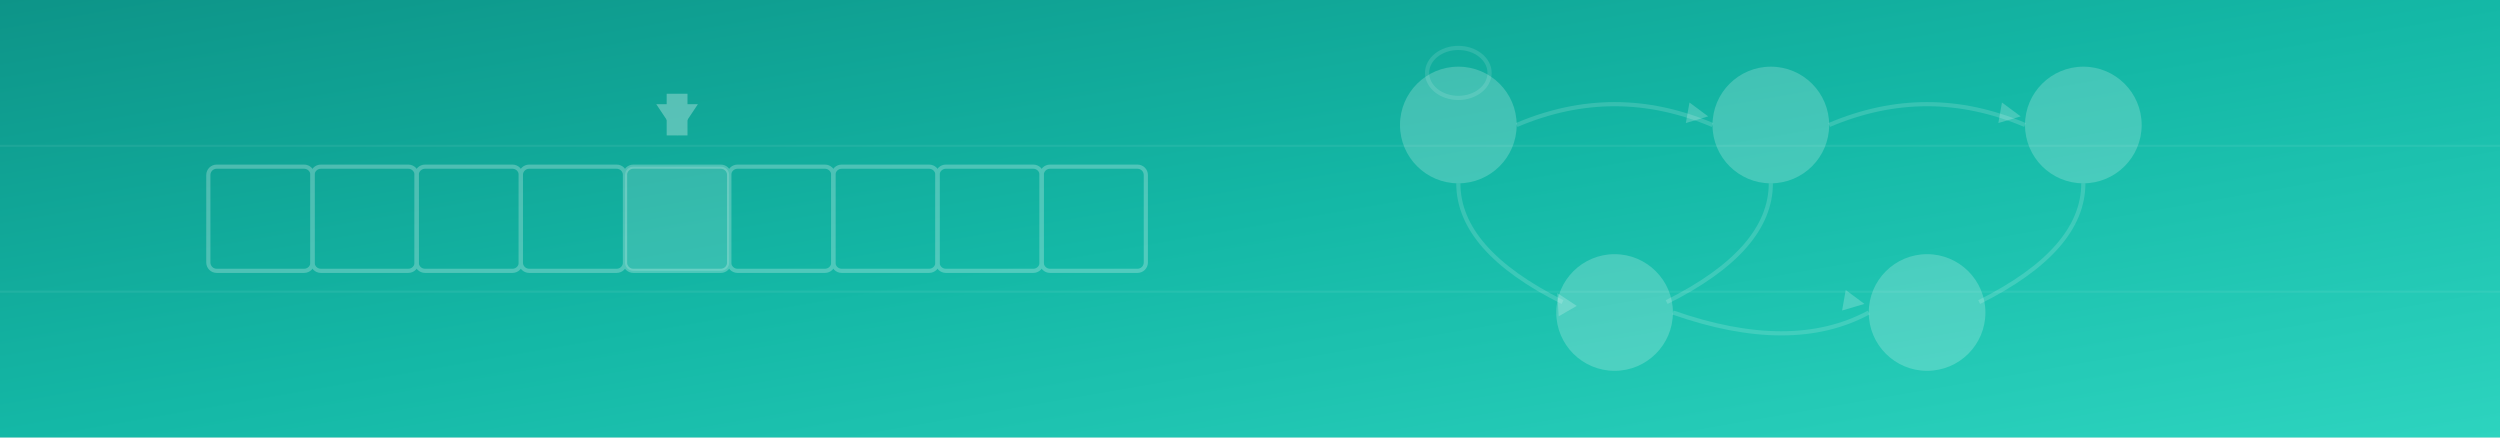
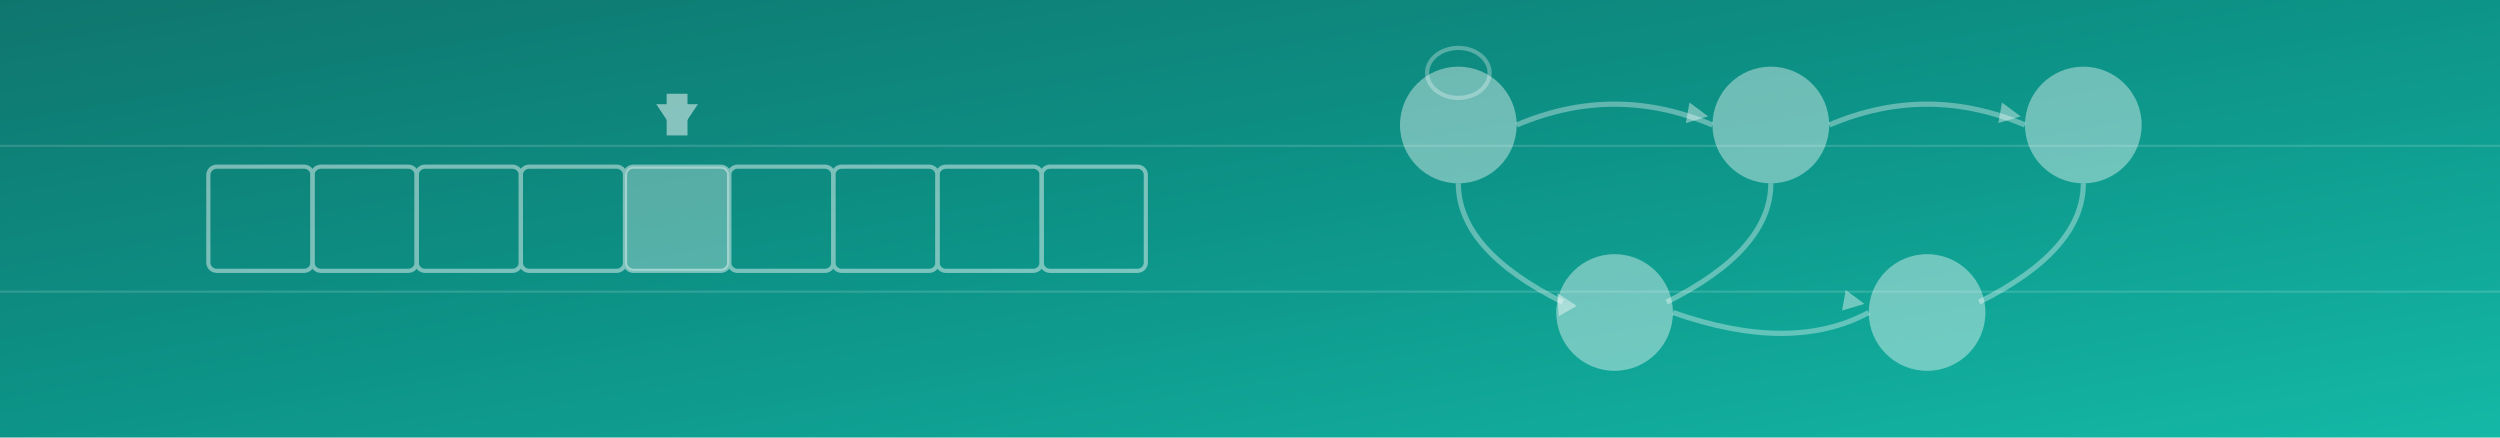
<svg xmlns="http://www.w3.org/2000/svg" width="1200" height="210" viewBox="0 0 1200 210" fill="none">
  <defs>
    <linearGradient id="bg-gradient-wf" x1="0%" y1="0%" x2="100%" y2="100%">
-       <stop offset="0%" style="stop-color:#0d9488" />
-       <stop offset="50%" style="stop-color:#14b8a6" />
-       <stop offset="100%" style="stop-color:#2dd4bf" />
+       <stop offset="0%" style="stop-color:#0f766e" />
+       <stop offset="50%" style="stop-color:#0d9488" />
+       <stop offset="100%" style="stop-color:#14b8a6" />
    </linearGradient>
  </defs>
  <rect width="1200" height="210" fill="url(#bg-gradient-wf)" />
-   <g opacity="0.06">
+   <g opacity="0.15">
    <line x1="0" y1="70" x2="1200" y2="70" stroke="white" stroke-width="1" />
    <line x1="0" y1="140" x2="1200" y2="140" stroke="white" stroke-width="1" />
  </g>
-   <g opacity="0.25">
+   <g opacity="0.45">
    <rect x="100" y="80" width="50" height="50" rx="4" fill="none" stroke="white" stroke-width="2" />
    <rect x="150" y="80" width="50" height="50" rx="4" fill="none" stroke="white" stroke-width="2" />
    <rect x="200" y="80" width="50" height="50" rx="4" fill="none" stroke="white" stroke-width="2" />
    <rect x="250" y="80" width="50" height="50" rx="4" fill="none" stroke="white" stroke-width="2" />
    <rect x="300" y="80" width="50" height="50" rx="4" fill="none" stroke="white" stroke-width="2" />
    <rect x="350" y="80" width="50" height="50" rx="4" fill="none" stroke="white" stroke-width="2" />
    <rect x="400" y="80" width="50" height="50" rx="4" fill="none" stroke="white" stroke-width="2" />
    <rect x="450" y="80" width="50" height="50" rx="4" fill="none" stroke="white" stroke-width="2" />
    <rect x="500" y="80" width="50" height="50" rx="4" fill="none" stroke="white" stroke-width="2" />
  </g>
-   <rect x="300" y="80" width="50" height="50" rx="4" fill="white" opacity="0.15" />
-   <g opacity="0.3">
+   <rect x="300" y="80" width="50" height="50" rx="4" fill="white" opacity="0.3" />
+   <g opacity="0.5">
    <polygon points="325,65 335,50 315,50" fill="white" />
    <rect x="320" y="45" width="10" height="20" fill="white" />
  </g>
-   <circle cx="700" cy="60" r="28" fill="white" opacity="0.2" />
-   <circle cx="850" cy="60" r="28" fill="white" opacity="0.2" />
-   <circle cx="1000" cy="60" r="28" fill="white" opacity="0.2" />
-   <circle cx="775" cy="150" r="28" fill="white" opacity="0.2" />
-   <circle cx="925" cy="150" r="28" fill="white" opacity="0.2" />
-   <g stroke="white" stroke-width="2" opacity="0.15">
-     <path d="M 728 60 Q 775 40, 822 60" fill="none" marker-end="url(#arrowhead)" />
+   <circle cx="700" cy="60" r="28" fill="white" opacity="0.4" />
+   <circle cx="850" cy="60" r="28" fill="white" opacity="0.4" />
+   <circle cx="1000" cy="60" r="28" fill="white" opacity="0.4" />
+   <circle cx="775" cy="150" r="28" fill="white" opacity="0.4" />
+   <circle cx="925" cy="150" r="28" fill="white" opacity="0.4" />
+   <g stroke="white" stroke-width="2.5" opacity="0.35">
+     <path d="M 728 60 Q 775 40, 822 60" fill="none" />
    <path d="M 878 60 Q 925 40, 972 60" fill="none" />
    <path d="M 700 88 Q 700 120, 750 145" fill="none" />
    <path d="M 850 88 Q 850 120, 800 145" fill="none" />
    <path d="M 803 150 Q 860 170, 897 150" fill="none" />
    <path d="M 1000 88 Q 1000 120, 950 145" fill="none" />
  </g>
-   <g fill="white" opacity="0.2">
+   <g fill="white" opacity="0.4">
    <polygon points="820,55 810,60 810,50" transform="rotate(10 815 55)" />
    <polygon points="970,55 960,60 960,50" transform="rotate(10 965 55)" />
    <polygon points="750,140 745,150 755,150" transform="rotate(-30 750 145)" />
    <polygon points="895,145 885,150 885,140" transform="rotate(10 890 145)" />
  </g>
-   <ellipse cx="700" cy="35" rx="15" ry="12" fill="none" stroke="white" stroke-width="2" opacity="0.12" />
+   <ellipse cx="700" cy="35" rx="15" ry="12" fill="none" stroke="white" stroke-width="2" opacity="0.3" />
</svg>
